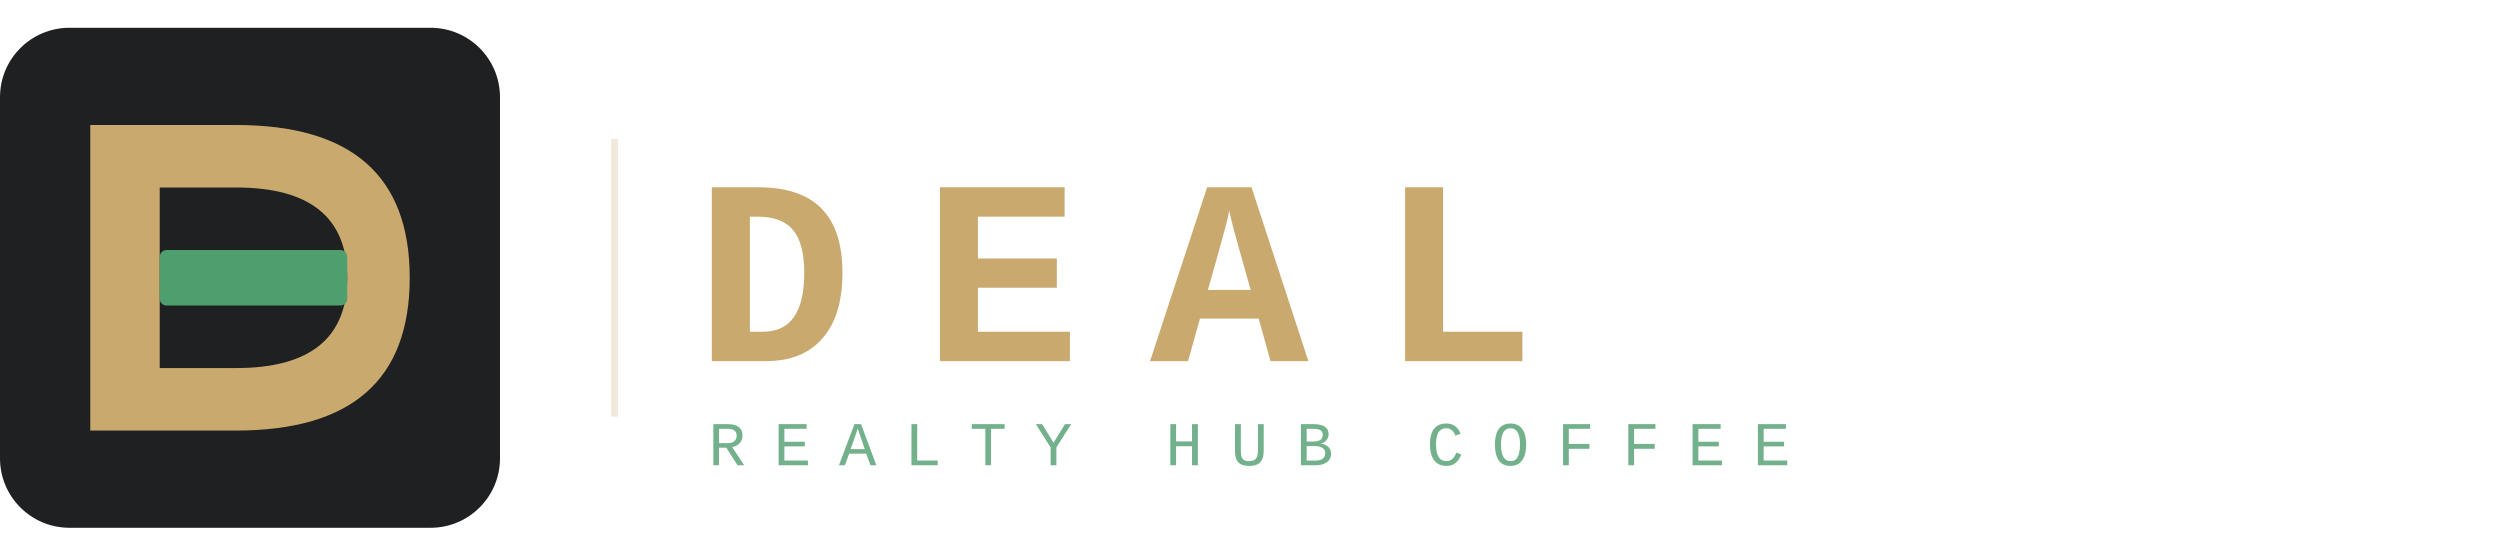
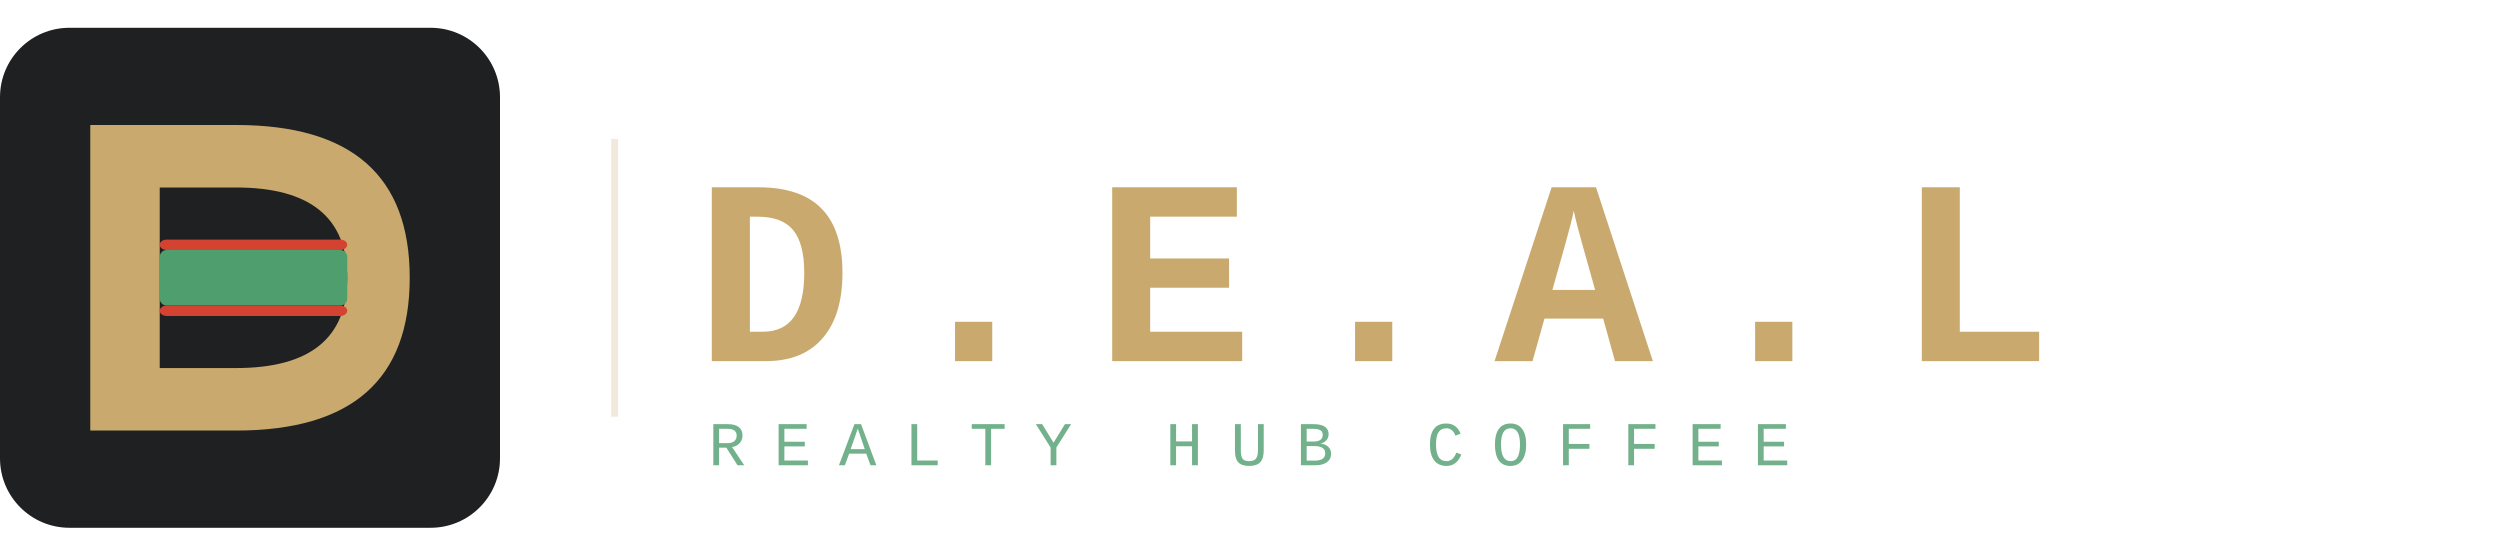
<svg xmlns="http://www.w3.org/2000/svg" viewBox="0 0 360 80">
  <rect x="0" y="4" width="72" height="72" rx="10" fill="#1E2022" />
  <path fill-rule="evenodd" clip-rule="evenodd" d="M13 18 L13 62 L34 62 Q59 62 59 40 Q59 18 34 18 Z        M23 27 L34 27 Q50 27 50 40 Q50 53 34 53 L23 53 Z" fill="#C9A96E" />
+   <rect x="23" y="34.5" width="27" height="1.5" rx="1" fill="#D44332" />
  <rect x="23" y="36" width="27" height="8" rx="1" fill="#4F9E6E" />
+   <rect x="23" y="44" width="27" height="1.5" rx="1" fill="#D44332" />
  <rect x="88" y="20" width="1" height="40" fill="#C9A96E" opacity="0.25" />
-   <text x="100" y="52" font-family="'Orbitron', 'Courier New', monospace" font-weight="900" font-size="38" letter-spacing="10" fill="#C9A96E">DEAL</text>
+   <text x="100" y="52" font-family="'Orbitron', 'Courier New', monospace" font-weight="900" font-size="38" letter-spacing="6" fill="#C9A96E">D.E.A.L</text>
  <text x="102" y="67" font-family="'IBM Plex Mono', 'Courier New', monospace" font-weight="400" font-size="9" letter-spacing="4" fill="#4F9E6E" opacity="0.8">REALTY HUB COFFEE</text>
</svg>
